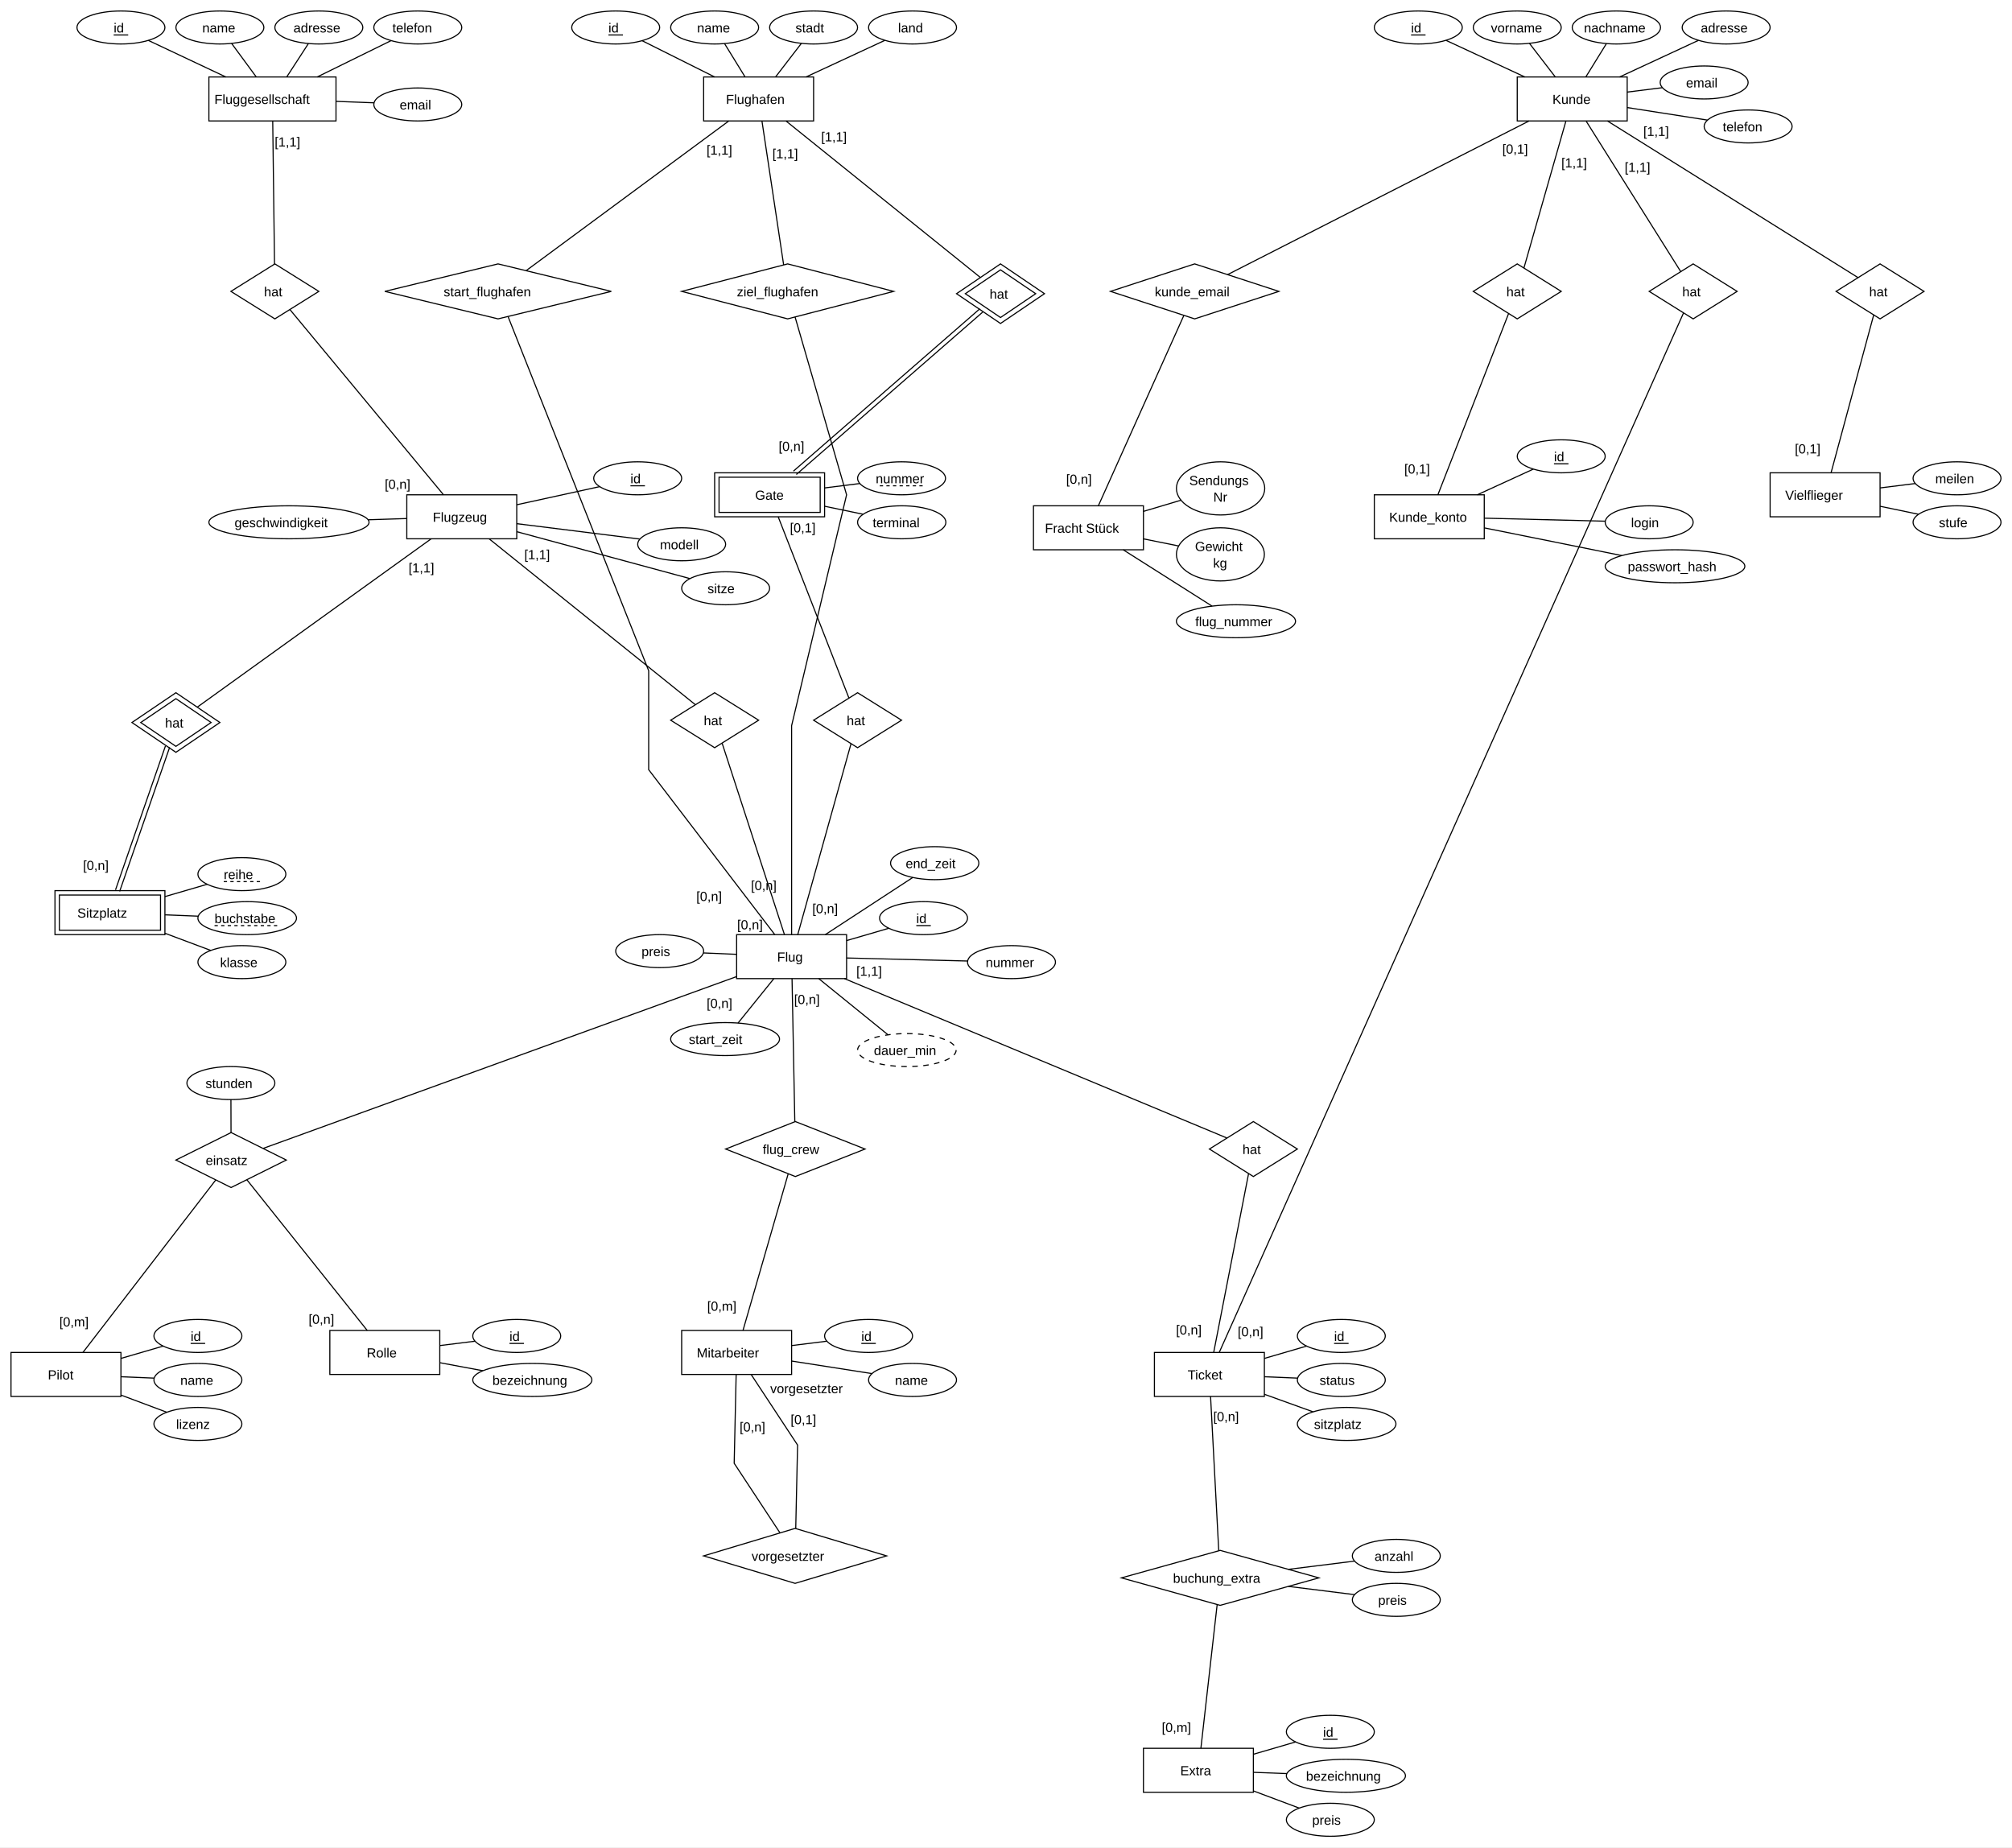
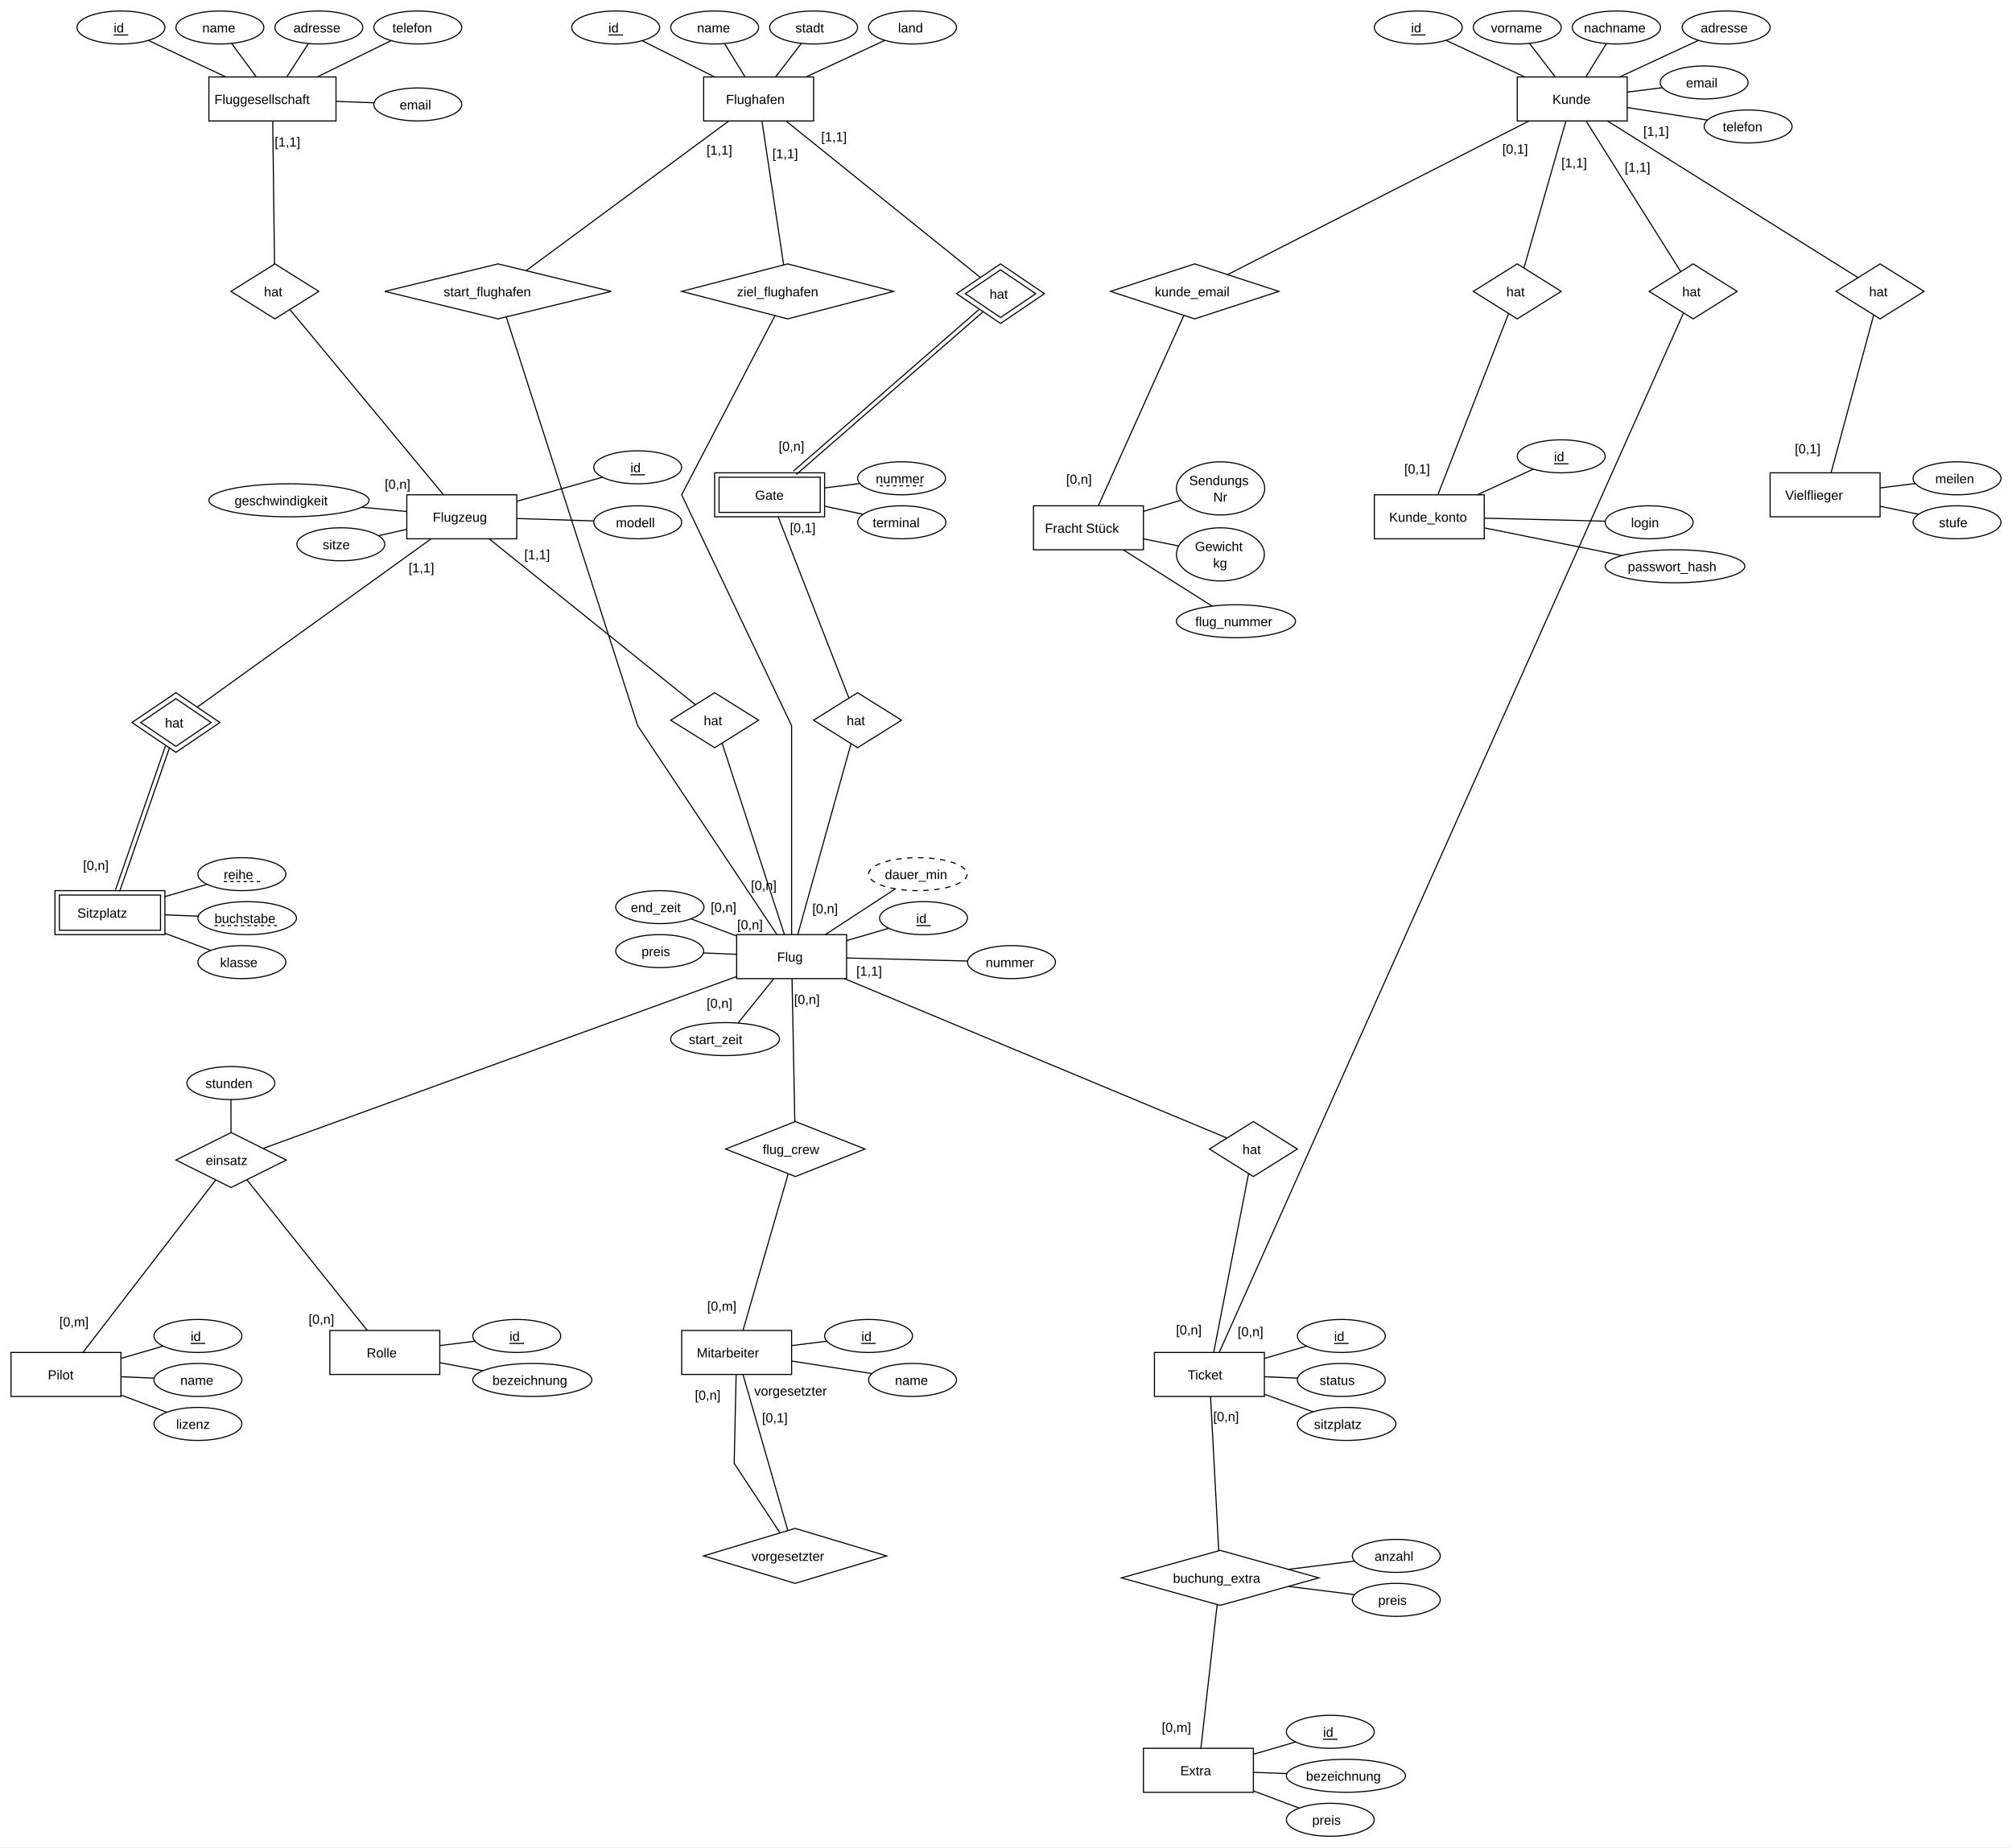
<svg xmlns="http://www.w3.org/2000/svg" width="2440" height="2240" viewBox="10 10 1830 1680" font-family="Arial, Helvetica, sans-serif" xml:space="preserve">
  <rect x="10" y="10" width="1830" height="1680" fill="#ffffff" />
  <rect x="950" y="470" width="100" height="40" fill="#ffffff" stroke="#000000" stroke-width="1" />
  <text x="960.4" y="494.51" font-size="12">Fracht Stück</text>
  <rect x="1050" y="1600" width="100" height="40" fill="#ffffff" stroke="#000000" stroke-width="1" />
  <text x="1083.5" y="1624.51" font-size="12">Extra</text>
  <rect x="680" y="860" width="100" height="40" fill="#ffffff" stroke="#000000" stroke-width="1" />
  <text x="716.8" y="884.51" font-size="12">Flug</text>
  <rect x="200" y="80" width="115.6" height="40" fill="#ffffff" stroke="#000000" stroke-width="1" />
  <text x="205" y="104.51" font-size="12">Fluggesellschaft</text>
  <rect x="650" y="80" width="100" height="40" fill="#ffffff" stroke="#000000" stroke-width="1" />
  <text x="670.3" y="104.51" font-size="12">Flughafen</text>
  <rect x="380" y="460" width="100" height="40" fill="#ffffff" stroke="#000000" stroke-width="1" />
  <text x="403.6" y="484.51" font-size="12">Flugzeug</text>
  <rect x="660" y="440" width="100" height="40" fill="#ffffff" stroke="#000000" stroke-width="1" />
  <rect x="664" y="444" width="92" height="32" fill="none" stroke="#000000" stroke-width="1" />
  <text x="696.8" y="464.51" font-size="12">Gate</text>
  <rect x="1390" y="80" width="100" height="40" fill="#ffffff" stroke="#000000" stroke-width="1" />
  <text x="1422" y="104.51" font-size="12">Kunde</text>
  <rect x="1260" y="460" width="100" height="40" fill="#ffffff" stroke="#000000" stroke-width="1" />
  <text x="1273.5" y="484.51" font-size="12">Kunde_konto</text>
  <rect x="630" y="1220" width="100" height="40" fill="#ffffff" stroke="#000000" stroke-width="1" />
  <text x="643.7" y="1244.51" font-size="12">Mitarbeiter</text>
  <rect x="20" y="1240" width="100" height="40" fill="#ffffff" stroke="#000000" stroke-width="1" />
  <text x="53.5" y="1264.51" font-size="12">Pilot</text>
  <rect x="310" y="1220" width="100" height="40" fill="#ffffff" stroke="#000000" stroke-width="1" />
  <text x="343.5" y="1244.51" font-size="12">Rolle</text>
  <rect x="60" y="820" width="100" height="40" fill="#ffffff" stroke="#000000" stroke-width="1" />
  <rect x="64" y="824" width="92" height="32" fill="none" stroke="#000000" stroke-width="1" />
  <text x="80.3" y="844.51" font-size="12">Sitzplatz</text>
  <rect x="1060" y="1240" width="100" height="40" fill="#ffffff" stroke="#000000" stroke-width="1" />
  <text x="1090.2" y="1264.51" font-size="12">Ticket</text>
  <rect x="1620" y="440" width="100" height="40" fill="#ffffff" stroke="#000000" stroke-width="1" />
  <text x="1633.7" y="464.51" font-size="12">Vielflieger</text>
  <ellipse cx="1120.16" cy="454.17" rx="40.16" ry="24.17" fill="#ffffff" stroke="#000000" stroke-width="1" />
  <text x="1091.66" y="451.14" font-size="12">Sendungs</text>
  <text x="1113.56" y="466.23" font-size="12">Nr</text>
  <ellipse cx="1120" cy="514.17" rx="40" ry="24.17" fill="#ffffff" stroke="#000000" stroke-width="1" />
  <text x="1096.9" y="511.14" font-size="12">Gewicht</text>
  <text x="1113.4" y="526.23" font-size="12">kg</text>
  <ellipse cx="1134.16" cy="575" rx="54.16" ry="15" fill="#ffffff" stroke="#000000" stroke-width="1" />
  <text x="1097.16" y="579.51" font-size="12">flug_nummer</text>
  <polygon points="1096.6,250 1173.2,275 1096.6,300 1020,275" fill="#ffffff" stroke="#000000" />
  <text x="1060.3" y="279.51" font-size="12">kunde_email</text>
  <polygon points="1119.8,1420 1209.6,1445 1119.8,1470 1030,1445" fill="#ffffff" stroke="#000000" />
  <text x="1076.9" y="1449.51" font-size="12">buchung_extra</text>
  <ellipse cx="1280" cy="1425" rx="40" ry="15" fill="#ffffff" stroke="#000000" stroke-width="1" />
  <text x="1260.2" y="1429.51" font-size="12">anzahl</text>
  <ellipse cx="1280" cy="1465" rx="40" ry="15" fill="#ffffff" stroke="#000000" stroke-width="1" />
  <text x="1263.5" y="1469.51" font-size="12">preis</text>
  <polygon points="220.2,1040 270.4,1065 220.2,1090 170,1065" fill="#ffffff" stroke="#000000" />
  <text x="197.1" y="1069.51" font-size="12">einsatz</text>
  <ellipse cx="220" cy="995" rx="40" ry="15" fill="#ffffff" stroke="#000000" stroke-width="1" />
  <text x="196.9" y="999.51" font-size="12">stunden</text>
  <ellipse cx="1220" cy="1585" rx="40" ry="15" fill="#ffffff" stroke="#000000" stroke-width="1" />
  <polyline points="1213.4,1591.79 1226.6,1591.79" fill="none" stroke="#000000" stroke-width="1" />
  <text x="1213.4" y="1589.51" font-size="12">id</text>
  <ellipse cx="1234.16" cy="1625" rx="54.16" ry="15" fill="#ffffff" stroke="#000000" stroke-width="1" />
  <text x="1197.86" y="1629.51" font-size="12">bezeichnung</text>
  <ellipse cx="1220" cy="1665" rx="40" ry="15" fill="#ffffff" stroke="#000000" stroke-width="1" />
  <text x="1203.5" y="1669.51" font-size="12">preis</text>
  <ellipse cx="850" cy="845" rx="40" ry="15" fill="#ffffff" stroke="#000000" stroke-width="1" />
  <polyline points="843.4,851.79 856.6,851.79" fill="none" stroke="#000000" stroke-width="1" />
  <text x="843.4" y="849.51" font-size="12">id</text>
  <ellipse cx="930" cy="885" rx="40" ry="15" fill="#ffffff" stroke="#000000" stroke-width="1" />
  <text x="906.5" y="889.51" font-size="12">nummer</text>
  <ellipse cx="610" cy="875" rx="40" ry="15" fill="#ffffff" stroke="#000000" stroke-width="1" />
  <text x="593.5" y="879.51" font-size="12">preis</text>
  <ellipse cx="669.5" cy="955" rx="49.5" ry="15" fill="#ffffff" stroke="#000000" stroke-width="1" />
  <text x="636.5" y="959.51" font-size="12">start_zeit</text>
-   <ellipse cx="860.16" cy="795" rx="40.16" ry="15" fill="#ffffff" stroke="#000000" stroke-width="1" />
-   <text x="833.76" y="799.51" font-size="12">end_zeit</text>
-   <ellipse cx="834.83" cy="965" rx="44.83" ry="15" fill="#ffffff" stroke="#000000" stroke-width="0" />
-   <polyline points="879.66,965 879.49,966.31 878.98,967.6 878.13,968.88 876.96,970.13 875.46,971.34 873.66,972.5 871.55,973.6 869.17,974.64 866.53,975.61 863.65,976.49 860.54,977.29 857.25,977.99 853.78,978.59 850.16,979.1 846.43,979.49 842.62,979.77 838.74,979.94 834.83,980 830.92,979.94 827.05,979.77 823.23,979.49 819.5,979.1 815.88,978.59 812.42,977.99 809.12,977.29 806.01,976.49 803.13,975.61 800.49,974.64 798.11,973.6 796.01,972.5 794.2,971.34 792.7,970.13 791.53,968.88 790.68,967.6 790.17,966.31 790,965 790.17,963.69 790.68,962.4 791.53,961.12 792.7,959.87 794.2,958.66 796.01,957.5 798.11,956.4 800.49,955.36 803.13,954.39 806.01,953.51 809.12,952.71 812.42,952.01 815.88,951.41 819.5,950.9 823.23,950.51 827.05,950.23 830.92,950.06 834.83,950 838.74,950.06 842.62,950.23 846.43,950.51 850.16,950.9 853.78,951.41 857.25,952.01 860.54,952.71 863.65,953.51 866.53,954.39 869.17,955.36 871.55,956.4 873.66,957.5 875.46,958.66 876.96,959.87 878.13,961.12 878.98,962.4 879.49,963.69 879.66,965" fill="none" stroke="#000000" stroke-width="1" stroke-dasharray="5 5" />
-   <text x="804.83" y="969.51" font-size="12">dauer_min</text>
+   <ellipse cx="610.16" cy="835" rx="40.16" ry="15" fill="#ffffff" stroke="#000000" stroke-width="1" />
+   <text x="583.76" y="839.51" font-size="12">end_zeit</text>
+   <ellipse cx="844.83" cy="805" rx="44.83" ry="15" fill="#ffffff" stroke="#000000" stroke-width="0" />
+   <polyline points="889.66,805 889.49,806.31 888.98,807.6 888.13,808.88 886.96,810.13 885.46,811.34 883.66,812.5 881.55,813.6 879.17,814.64 876.53,815.61 873.65,816.49 870.54,817.29 867.25,817.99 863.78,818.59 860.16,819.1 856.43,819.49 852.62,819.77 848.74,819.94 844.83,820 840.92,819.94 837.05,819.77 833.23,819.49 829.5,819.1 825.88,818.59 822.42,817.99 819.12,817.29 816.01,816.49 813.13,815.61 810.49,814.64 808.11,813.6 806.01,812.5 804.2,811.34 802.7,810.13 801.53,808.88 800.68,807.6 800.17,806.31 800,805 800.17,803.69 800.68,802.4 801.53,801.12 802.7,799.87 804.2,798.66 806.01,797.5 808.11,796.4 810.49,795.36 813.13,794.39 816.01,793.51 819.12,792.71 822.42,792.01 825.88,791.41 829.5,790.9 833.23,790.51 837.05,790.23 840.92,790.06 844.83,790 848.74,790.06 852.62,790.23 856.43,790.51 860.16,790.9 863.78,791.41 867.25,792.01 870.54,792.71 873.65,793.51 876.53,794.39 879.17,795.36 881.55,796.4 883.66,797.5 885.46,798.66 886.96,799.87 888.13,801.12 888.98,802.4 889.49,803.69 889.66,805" fill="none" stroke="#000000" stroke-width="1" stroke-dasharray="5 5" />
+   <text x="814.83" y="809.51" font-size="12">dauer_min</text>
  <polygon points="660,640 700,665 660,690 620,665" fill="#ffffff" stroke="#000000" />
  <text x="650.1" y="669.51" font-size="12">hat</text>
  <polygon points="790,640 830,665 790,690 750,665" fill="#ffffff" stroke="#000000" />
  <text x="780.1" y="669.51" font-size="12">hat</text>
  <polygon points="463,250 566,275 463,300 360,275" fill="#ffffff" stroke="#000000" />
  <text x="413.5" y="279.51" font-size="12">start_flughafen</text>
  <polygon points="726.4,250 822.8,275 726.4,300 630,275" fill="#ffffff" stroke="#000000" />
  <text x="680.2" y="279.51" font-size="12">ziel_flughafen</text>
  <polygon points="733.4,1030 796.8,1055 733.4,1080 670,1055" fill="#ffffff" stroke="#000000" />
  <text x="703.7" y="1059.51" font-size="12">flug_crew</text>
  <ellipse cx="120" cy="35" rx="40" ry="15" fill="#ffffff" stroke="#000000" stroke-width="1" />
  <polyline points="113.4,41.79 126.6,41.79" fill="none" stroke="#000000" stroke-width="1" />
  <text x="113.4" y="39.51" font-size="12">id</text>
  <ellipse cx="210" cy="35" rx="40" ry="15" fill="#ffffff" stroke="#000000" stroke-width="1" />
  <text x="194" y="39.51" font-size="12">name</text>
  <ellipse cx="300" cy="35" rx="40" ry="15" fill="#ffffff" stroke="#000000" stroke-width="1" />
  <text x="276.9" y="39.51" font-size="12">adresse</text>
  <ellipse cx="390" cy="35" rx="40" ry="15" fill="#ffffff" stroke="#000000" stroke-width="1" />
  <text x="366.9" y="39.51" font-size="12">telefon</text>
  <ellipse cx="390" cy="105" rx="40" ry="15" fill="#ffffff" stroke="#000000" stroke-width="1" />
  <text x="373.5" y="109.51" font-size="12">email</text>
  <ellipse cx="570" cy="35" rx="40" ry="15" fill="#ffffff" stroke="#000000" stroke-width="1" />
  <polyline points="563.4,41.79 576.6,41.79" fill="none" stroke="#000000" stroke-width="1" />
  <text x="563.4" y="39.51" font-size="12">id</text>
  <ellipse cx="660" cy="35" rx="40" ry="15" fill="#ffffff" stroke="#000000" stroke-width="1" />
  <text x="644" y="39.51" font-size="12">name</text>
  <ellipse cx="750" cy="35" rx="40" ry="15" fill="#ffffff" stroke="#000000" stroke-width="1" />
  <text x="733.5" y="39.51" font-size="12">stadt</text>
  <ellipse cx="840" cy="35" rx="40" ry="15" fill="#ffffff" stroke="#000000" stroke-width="1" />
  <text x="826.8" y="39.51" font-size="12">land</text>
-   <ellipse cx="590" cy="445" rx="40" ry="15" fill="#ffffff" stroke="#000000" stroke-width="1" />
-   <polyline points="583.4,451.79 596.6,451.79" fill="none" stroke="#000000" stroke-width="1" />
-   <text x="583.4" y="449.51" font-size="12">id</text>
-   <ellipse cx="630" cy="505" rx="40" ry="15" fill="#ffffff" stroke="#000000" stroke-width="1" />
-   <text x="610.2" y="509.51" font-size="12">modell</text>
-   <ellipse cx="670" cy="545" rx="40" ry="15" fill="#ffffff" stroke="#000000" stroke-width="1" />
-   <text x="653.5" y="549.51" font-size="12">sitze</text>
-   <ellipse cx="272.83" cy="485" rx="72.83" ry="15" fill="#ffffff" stroke="#000000" stroke-width="1" />
-   <text x="223.33" y="489.51" font-size="12">geschwindigkeit</text>
+   <ellipse cx="590" cy="435" rx="40" ry="15" fill="#ffffff" stroke="#000000" stroke-width="1" />
+   <polyline points="583.4,441.79 596.6,441.79" fill="none" stroke="#000000" stroke-width="1" />
+   <text x="583.4" y="439.51" font-size="12">id</text>
+   <ellipse cx="590" cy="485" rx="40" ry="15" fill="#ffffff" stroke="#000000" stroke-width="1" />
+   <text x="570.2" y="489.51" font-size="12">modell</text>
+   <ellipse cx="320" cy="505" rx="40" ry="15" fill="#ffffff" stroke="#000000" stroke-width="1" />
+   <text x="303.5" y="509.51" font-size="12">sitze</text>
+   <ellipse cx="272.83" cy="465" rx="72.83" ry="15" fill="#ffffff" stroke="#000000" stroke-width="1" />
+   <text x="223.33" y="469.51" font-size="12">geschwindigkeit</text>
  <polygon points="260,250 300,275 260,300 220,275" fill="#ffffff" stroke="#000000" />
  <text x="250.1" y="279.51" font-size="12">hat</text>
  <ellipse cx="830" cy="445" rx="40" ry="15" fill="#ffffff" stroke="#000000" stroke-width="1" />
  <polyline points="810.2,451.79 849.8,451.79" fill="none" stroke="#000000" stroke-width="1" stroke-dasharray="3 3" />
  <text x="806.5" y="449.51" font-size="12">nummer</text>
  <ellipse cx="830.16" cy="485" rx="40.16" ry="15" fill="#ffffff" stroke="#000000" stroke-width="1" />
  <text x="803.76" y="489.51" font-size="12">terminal</text>
  <polygon points="920,250 960,277.09 920,304.19 880,277.09" fill="#ffffff" stroke="#000000" />
  <polygon points="920,255.42 952,277.09 920,298.77 888,277.09" fill="none" stroke="#000000" />
  <text x="910.1" y="281.61" font-size="12">hat</text>
  <ellipse cx="1300" cy="35" rx="40" ry="15" fill="#ffffff" stroke="#000000" stroke-width="1" />
  <polyline points="1293.4,41.79 1306.6,41.79" fill="none" stroke="#000000" stroke-width="1" />
  <text x="1293.4" y="39.51" font-size="12">id</text>
  <ellipse cx="1390" cy="35" rx="40" ry="15" fill="#ffffff" stroke="#000000" stroke-width="1" />
  <text x="1366" y="39.51" font-size="12">vorname</text>
  <ellipse cx="1480.16" cy="35" rx="40.16" ry="15" fill="#ffffff" stroke="#000000" stroke-width="1" />
  <text x="1450.66" y="39.51" font-size="12">nachname</text>
  <ellipse cx="1580" cy="35" rx="40" ry="15" fill="#ffffff" stroke="#000000" stroke-width="1" />
  <text x="1556.9" y="39.51" font-size="12">adresse</text>
  <ellipse cx="1560" cy="85" rx="40" ry="15" fill="#ffffff" stroke="#000000" stroke-width="1" />
  <text x="1543.5" y="89.51" font-size="12">email</text>
  <ellipse cx="1600" cy="125" rx="40" ry="15" fill="#ffffff" stroke="#000000" stroke-width="1" />
  <text x="1576.9" y="129.51" font-size="12">telefon</text>
  <ellipse cx="1430" cy="425" rx="40" ry="15" fill="#ffffff" stroke="#000000" stroke-width="1" />
  <polyline points="1423.4,431.79 1436.6,431.79" fill="none" stroke="#000000" stroke-width="1" />
  <text x="1423.4" y="429.51" font-size="12">id</text>
  <ellipse cx="1510" cy="485" rx="40" ry="15" fill="#ffffff" stroke="#000000" stroke-width="1" />
  <text x="1493.5" y="489.51" font-size="12">login</text>
  <ellipse cx="1533.5" cy="525" rx="63.5" ry="15" fill="#ffffff" stroke="#000000" stroke-width="1" />
  <text x="1490.5" y="529.51" font-size="12">passwort_hash</text>
  <polygon points="1390,250 1430,275 1390,300 1350,275" fill="#ffffff" stroke="#000000" />
  <text x="1380.1" y="279.51" font-size="12">hat</text>
  <ellipse cx="800" cy="1225" rx="40" ry="15" fill="#ffffff" stroke="#000000" stroke-width="1" />
  <polyline points="793.4,1231.79 806.6,1231.79" fill="none" stroke="#000000" stroke-width="1" />
  <text x="793.4" y="1229.51" font-size="12">id</text>
  <ellipse cx="840" cy="1265" rx="40" ry="15" fill="#ffffff" stroke="#000000" stroke-width="1" />
  <text x="824" y="1269.51" font-size="12">name</text>
  <polygon points="733.2,1400 816.4,1425 733.2,1450 650,1425" fill="#ffffff" stroke="#000000" />
  <text x="693.6" y="1429.51" font-size="12">vorgesetzter</text>
  <ellipse cx="190" cy="1225" rx="40" ry="15" fill="#ffffff" stroke="#000000" stroke-width="1" />
  <polyline points="183.4,1231.79 196.6,1231.79" fill="none" stroke="#000000" stroke-width="1" />
  <text x="183.4" y="1229.51" font-size="12">id</text>
  <ellipse cx="190" cy="1265" rx="40" ry="15" fill="#ffffff" stroke="#000000" stroke-width="1" />
  <text x="174" y="1269.51" font-size="12">name</text>
  <ellipse cx="190" cy="1305" rx="40" ry="15" fill="#ffffff" stroke="#000000" stroke-width="1" />
  <text x="170.2" y="1309.51" font-size="12">lizenz</text>
  <ellipse cx="480" cy="1225" rx="40" ry="15" fill="#ffffff" stroke="#000000" stroke-width="1" />
  <polyline points="473.4,1231.79 486.6,1231.79" fill="none" stroke="#000000" stroke-width="1" />
  <text x="473.4" y="1229.51" font-size="12">id</text>
  <ellipse cx="494.16" cy="1265" rx="54.16" ry="15" fill="#ffffff" stroke="#000000" stroke-width="1" />
  <text x="457.86" y="1269.51" font-size="12">bezeichnung</text>
  <ellipse cx="230" cy="805" rx="40" ry="15" fill="#ffffff" stroke="#000000" stroke-width="1" />
  <polyline points="213.5,811.79 246.5,811.79" fill="none" stroke="#000000" stroke-width="1" stroke-dasharray="3 3" />
  <text x="213.5" y="809.51" font-size="12">reihe</text>
  <ellipse cx="234.83" cy="845" rx="44.83" ry="15" fill="#ffffff" stroke="#000000" stroke-width="1" />
  <polyline points="205.13,851.79 264.53,851.79" fill="none" stroke="#000000" stroke-width="1" stroke-dasharray="3 3" />
  <text x="205.13" y="849.51" font-size="12">buchstabe</text>
  <ellipse cx="230" cy="885" rx="40" ry="15" fill="#ffffff" stroke="#000000" stroke-width="1" />
  <text x="210.2" y="889.51" font-size="12">klasse</text>
  <polygon points="170,640 210,667.09 170,694.19 130,667.09" fill="#ffffff" stroke="#000000" />
  <polygon points="170,645.42 202,667.09 170,688.77 138,667.09" fill="none" stroke="#000000" />
  <text x="160.1" y="671.61" font-size="12">hat</text>
  <ellipse cx="1230" cy="1225" rx="40" ry="15" fill="#ffffff" stroke="#000000" stroke-width="1" />
  <polyline points="1223.4,1231.79 1236.6,1231.79" fill="none" stroke="#000000" stroke-width="1" />
  <text x="1223.4" y="1229.51" font-size="12">id</text>
  <ellipse cx="1230" cy="1265" rx="40" ry="15" fill="#ffffff" stroke="#000000" stroke-width="1" />
  <text x="1210.2" y="1269.51" font-size="12">status</text>
  <ellipse cx="1234.83" cy="1305" rx="44.83" ry="15" fill="#ffffff" stroke="#000000" stroke-width="1" />
  <text x="1205.13" y="1309.51" font-size="12">sitzplatz</text>
  <polygon points="1150,1030 1190,1055 1150,1080 1110,1055" fill="#ffffff" stroke="#000000" />
  <text x="1140.1" y="1059.51" font-size="12">hat</text>
  <polygon points="1550,250 1590,275 1550,300 1510,275" fill="#ffffff" stroke="#000000" />
  <text x="1540.1" y="279.51" font-size="12">hat</text>
  <ellipse cx="1790" cy="445" rx="40" ry="15" fill="#ffffff" stroke="#000000" stroke-width="1" />
  <text x="1770.2" y="449.51" font-size="12">meilen</text>
  <ellipse cx="1790" cy="485" rx="40" ry="15" fill="#ffffff" stroke="#000000" stroke-width="1" />
  <text x="1773.5" y="489.51" font-size="12">stufe</text>
  <polygon points="1720,250 1760,275 1720,300 1680,275" fill="#ffffff" stroke="#000000" />
  <text x="1710.1" y="279.51" font-size="12">hat</text>
  <polyline points="1050,475.09 1084.17,464.9" fill="none" stroke="#000000" stroke-width="1" />
  <polyline points="1050,500.07 1082.05,506.53" fill="none" stroke="#000000" stroke-width="1" />
  <polyline points="1031.57,510 1112.47,561.26" fill="none" stroke="#000000" stroke-width="1" />
  <polyline points="1126.51,259.76 1400.75,120" fill="none" stroke="#000000" stroke-width="1" />
  <text x="1376.39" y="149.66" font-size="12">[0,1]</text>
  <polyline points="1086.8,296.8 1008.99,470" fill="none" stroke="#000000" stroke-width="1" />
  <text x="979.66" y="449.96" font-size="12">[0,n]</text>
  <polyline points="1118.5,1420.36 1111.06,1280" fill="none" stroke="#000000" stroke-width="1" />
  <text x="1113.49" y="1302.48" font-size="12">[0,n]</text>
  <polyline points="1117.06,1469.24 1102.26,1600" fill="none" stroke="#000000" stroke-width="1" />
  <text x="1066.68" y="1585.18" font-size="12">[0,m]</text>
  <polyline points="1181.8,1437.26 1242.05,1429.74" fill="none" stroke="#000000" stroke-width="1" />
  <polyline points="1181.8,1452.74 1242.05,1460.26" fill="none" stroke="#000000" stroke-width="1" />
  <polyline points="249.24,1054.46 680,898.14" fill="none" stroke="#000000" stroke-width="1" />
  <text x="652.72" y="926.66" font-size="12">[0,n]</text>
  <polyline points="206.28,1083.07 85.41,1240" fill="none" stroke="#000000" stroke-width="1" />
  <text x="63.97" y="1216.34" font-size="12">[0,m]</text>
  <polyline points="234.49,1082.88 344.02,1220" fill="none" stroke="#000000" stroke-width="1" />
  <text x="290.67" y="1213.93" font-size="12">[0,n]</text>
  <polyline points="220.13,1040.04 220.04,1010" fill="none" stroke="#000000" stroke-width="1" />
  <polyline points="1150,1605.42 1188.43,1594.21" fill="none" stroke="#000000" stroke-width="1" />
  <polyline points="1150,1621.86 1180.48,1623" fill="none" stroke="#000000" stroke-width="1" />
  <polyline points="1150,1638.75 1191.72,1654.39" fill="none" stroke="#000000" stroke-width="1" />
  <polyline points="780,865.42 818.43,854.21" fill="none" stroke="#000000" stroke-width="1" />
  <polyline points="780,881.25 890.09,884" fill="none" stroke="#000000" stroke-width="1" />
  <polyline points="680,877.92 649.76,876.66" fill="none" stroke="#000000" stroke-width="1" />
  <polyline points="713.87,900 681.25,940.43" fill="none" stroke="#000000" stroke-width="1" />
-   <polyline points="760.63,860 840.22,808.02" fill="none" stroke="#000000" stroke-width="1" />
-   <polyline points="754.67,900 817.73,951.13" fill="none" stroke="#000000" stroke-width="1" />
+   <polyline points="680,861.22 638.49,845.64" fill="none" stroke="#000000" stroke-width="1" />
+   <polyline points="760.62,860 824.39,818.35" fill="none" stroke="#000000" stroke-width="1" />
  <polyline points="642.51,650.93 454.86,500" fill="none" stroke="#000000" stroke-width="1" />
  <text x="486.88" y="518.53" font-size="12">[1,1]</text>
  <polyline points="666.76,685.77 723.49,860" fill="none" stroke="#000000" stroke-width="1" />
  <text x="680.47" y="855.16" font-size="12">[0,n]</text>
  <polyline points="782.16,644.9 717.8,480" fill="none" stroke="#000000" stroke-width="1" />
  <text x="728.45" y="494.18" font-size="12">[0,1]</text>
  <polyline points="784.06,686.29 735.58,860" fill="none" stroke="#000000" stroke-width="1" />
  <text x="748.8" y="840.52" font-size="12">[0,n]</text>
  <polyline points="488.48,256.18 672.91,120" fill="none" stroke="#000000" stroke-width="1" />
  <text x="652.63" y="150.63" font-size="12">[1,1]</text>
-   <polyline points="472.05,297.8 600,620 600,710 714.71,860" fill="none" stroke="#000000" stroke-width="1" />
-   <text x="643.31" y="829.38" font-size="12">[0,n]</text>
+   <polyline points="470.46,298.19 590,670 716.67,860" fill="none" stroke="#000000" stroke-width="1" />
+   <text x="656.42" y="839.34" font-size="12">[0,n]</text>
  <polyline points="722.77,250.94 703.02,120" fill="none" stroke="#000000" stroke-width="1" />
  <text x="712.49" y="153.9" font-size="12">[1,1]</text>
-   <polyline points="733.14,298.25 780,460 730,670 730,860" fill="none" stroke="#000000" stroke-width="1" />
+   <polyline points="714.92,297.02 630,460 730,670 730,860" fill="none" stroke="#000000" stroke-width="1" />
  <text x="693" y="819.45" font-size="12">[0,n]</text>
  <polyline points="732.92,1030.19 730.39,900" fill="none" stroke="#000000" stroke-width="1" />
  <text x="732.23" y="923.1" font-size="12">[0,n]</text>
  <polyline points="726.92,1077.45 685.77,1220" fill="none" stroke="#000000" stroke-width="1" />
  <text x="653.18" y="1202.07" font-size="12">[0,m]</text>
  <polyline points="215.4,80 144.89,46.74" fill="none" stroke="#000000" stroke-width="1" />
  <polyline points="243.09,80 220.63,49.46" fill="none" stroke="#000000" stroke-width="1" />
  <polyline points="270.78,80 290.54,49.57" fill="none" stroke="#000000" stroke-width="1" />
  <polyline points="298.48,80 365.74,46.93" fill="none" stroke="#000000" stroke-width="1" />
  <polyline points="315.6,102.19 350.2,103.49" fill="none" stroke="#000000" stroke-width="1" />
  <polyline points="660,80 594,47" fill="none" stroke="#000000" stroke-width="1" />
  <polyline points="687.69,80 668.99,49.62" fill="none" stroke="#000000" stroke-width="1" />
  <polyline points="715.38,80 738.91,49.41" fill="none" stroke="#000000" stroke-width="1" />
  <polyline points="743.08,80 814.87,46.67" fill="none" stroke="#000000" stroke-width="1" />
-   <polyline points="480,469.06 555.45,452.56" fill="none" stroke="#000000" stroke-width="1" />
-   <polyline points="480,486.25 592.05,500.26" fill="none" stroke="#000000" stroke-width="1" />
-   <polyline points="480,493.54 637.57,536.22" fill="none" stroke="#000000" stroke-width="1" />
-   <polyline points="380,481.59 344.81,482.71" fill="none" stroke="#000000" stroke-width="1" />
+   <polyline points="480,465.94 558,444" fill="none" stroke="#000000" stroke-width="1" />
+   <polyline points="480,481.56 550.14,483.75" fill="none" stroke="#000000" stroke-width="1" />
+   <polyline points="380,491.36 354.21,497.23" fill="none" stroke="#000000" stroke-width="1" />
+   <polyline points="380,475.23 338.91,471.31" fill="none" stroke="#000000" stroke-width="1" />
  <polyline points="259.69,250.19 258.05,120" fill="none" stroke="#000000" stroke-width="1" />
  <text x="259.78" y="143.23" font-size="12">[1,1]</text>
  <polyline points="273.65,291.47 413.41,460" fill="none" stroke="#000000" stroke-width="1" />
  <text x="359.92" y="454.56" font-size="12">[0,n]</text>
  <polyline points="760,453.75 792.05,449.74" fill="none" stroke="#000000" stroke-width="1" />
  <polyline points="760,470.4 795.08,477.7" fill="none" stroke="#000000" stroke-width="1" />
  <polyline points="901.72,262.38 724.85,120" fill="none" stroke="#000000" stroke-width="1" />
  <text x="756.86" y="138.54" font-size="12">[1,1]</text>
  <polyline points="903.81,293.84 734.28,441.51" fill="none" stroke="#000000" stroke-width="1" />
  <polyline points="901.19,290.83 731.65,438.49" fill="none" stroke="#000000" stroke-width="1" />
  <text x="718.21" y="420.06" font-size="12">[0,n]</text>
  <polyline points="1396.92,80 1325.13,46.67" fill="none" stroke="#000000" stroke-width="1" />
  <polyline points="1424.62,80 1401.09,49.41" fill="none" stroke="#000000" stroke-width="1" />
  <polyline points="1452.36,80 1471.13,49.62" fill="none" stroke="#000000" stroke-width="1" />
  <polyline points="1483.08,80 1554.87,46.67" fill="none" stroke="#000000" stroke-width="1" />
  <polyline points="1490,93.75 1522.05,89.74" fill="none" stroke="#000000" stroke-width="1" />
  <polyline points="1490,107.81 1563.08,119.23" fill="none" stroke="#000000" stroke-width="1" />
  <polyline points="1353.64,460 1404.67,436.61" fill="none" stroke="#000000" stroke-width="1" />
  <polyline points="1360,481.25 1470.09,484" fill="none" stroke="#000000" stroke-width="1" />
  <polyline points="1360,490.07 1485.17,515.27" fill="none" stroke="#000000" stroke-width="1" />
  <polyline points="1396.06,253.79 1434.29,120" fill="none" stroke="#000000" stroke-width="1" />
  <text x="1430.09" y="162.25" font-size="12">[1,1]</text>
  <polyline points="1382.16,295.1 1317.81,460" fill="none" stroke="#000000" stroke-width="1" />
  <text x="1287.25" y="440.65" font-size="12">[0,1]</text>
  <polyline points="730,1233.75 762.05,1229.74" fill="none" stroke="#000000" stroke-width="1" />
  <polyline points="730,1247.81 803.08,1259.23" fill="none" stroke="#000000" stroke-width="1" />
-   <polyline points="733.75,1400.17 735.43,1324.21 693.17,1260" fill="none" stroke="#000000" stroke-width="1" />
-   <text x="710.54" y="1277.03" font-size="12">vorgesetzter</text>
-   <text x="729.07" y="1305.18" font-size="12">[0,1]</text>
+   <polyline points="726.58,1401.99 685.75,1260" fill="none" stroke="#000000" stroke-width="1" />
+   <text x="696.04" y="1279.2" font-size="12">vorgesetzter</text>
+   <text x="703.05" y="1303.6" font-size="12">[0,1]</text>
  <polyline points="719.46,1404.13 677.77,1340.79 679.56,1260" fill="none" stroke="#000000" stroke-width="1" />
-   <text x="682.7" y="1311.9" font-size="12">[0,n]</text>
+   <text x="642" y="1282.99" font-size="12">[0,n]</text>
  <polyline points="120,1245.42 158.43,1234.21" fill="none" stroke="#000000" stroke-width="1" />
  <polyline points="120,1262.08 150.24,1263.34" fill="none" stroke="#000000" stroke-width="1" />
  <polyline points="120,1278.75 161.72,1294.39" fill="none" stroke="#000000" stroke-width="1" />
  <polyline points="410,1233.75 442.05,1229.74" fill="none" stroke="#000000" stroke-width="1" />
  <polyline points="410,1249.32 449.23,1256.63" fill="none" stroke="#000000" stroke-width="1" />
  <polyline points="160,825.42 198.43,814.21" fill="none" stroke="#000000" stroke-width="1" />
  <polyline points="160,842 190.32,843.22" fill="none" stroke="#000000" stroke-width="1" />
  <polyline points="160,858.75 201.72,874.39" fill="none" stroke="#000000" stroke-width="1" />
  <polyline points="189.4,653.14 402.21,500" fill="none" stroke="#000000" stroke-width="1" />
  <text x="381.61" y="530.58" font-size="12">[1,1]</text>
  <polyline points="164.28,689.69 118.83,820.66" fill="none" stroke="#000000" stroke-width="1" />
  <polyline points="160.5,688.38 115.05,819.34" fill="none" stroke="#000000" stroke-width="1" />
  <text x="85.5" y="801.22" font-size="12">[0,n]</text>
  <polyline points="1160,1245.42 1198.43,1234.21" fill="none" stroke="#000000" stroke-width="1" />
  <polyline points="1160,1262.08 1190.24,1263.34" fill="none" stroke="#000000" stroke-width="1" />
  <polyline points="1160,1278.02 1204.33,1294.01" fill="none" stroke="#000000" stroke-width="1" />
  <polyline points="1126,1045 778,900" fill="none" stroke="#000000" stroke-width="1" />
  <text x="788.85" y="897.35" font-size="12">[1,1]</text>
  <polyline points="1145.65,1077.28 1113.9,1240" fill="none" stroke="#000000" stroke-width="1" />
  <text x="1079.61" y="1223.64" font-size="12">[0,n]</text>
  <polyline points="1538.72,257.05 1452.57,120" fill="none" stroke="#000000" stroke-width="1" />
  <text x="1487.68" y="166.24" font-size="12">[1,1]</text>
  <polyline points="1541.27,294.54 1118.93,1240" fill="none" stroke="#000000" stroke-width="1" />
  <text x="1135.7" y="1225.27" font-size="12">[0,n]</text>
  <polyline points="1720,453.75 1752.05,449.74" fill="none" stroke="#000000" stroke-width="1" />
  <polyline points="1720,470.42 1755.03,477.72" fill="none" stroke="#000000" stroke-width="1" />
  <polyline points="1700,262.5 1472,120" fill="none" stroke="#000000" stroke-width="1" />
  <text x="1504.65" y="133.6" font-size="12">[1,1]</text>
  <polyline points="1714.22,296.39 1675.41,440" fill="none" stroke="#000000" stroke-width="1" />
  <text x="1642.46" y="422.36" font-size="12">[0,1]</text>
</svg>
